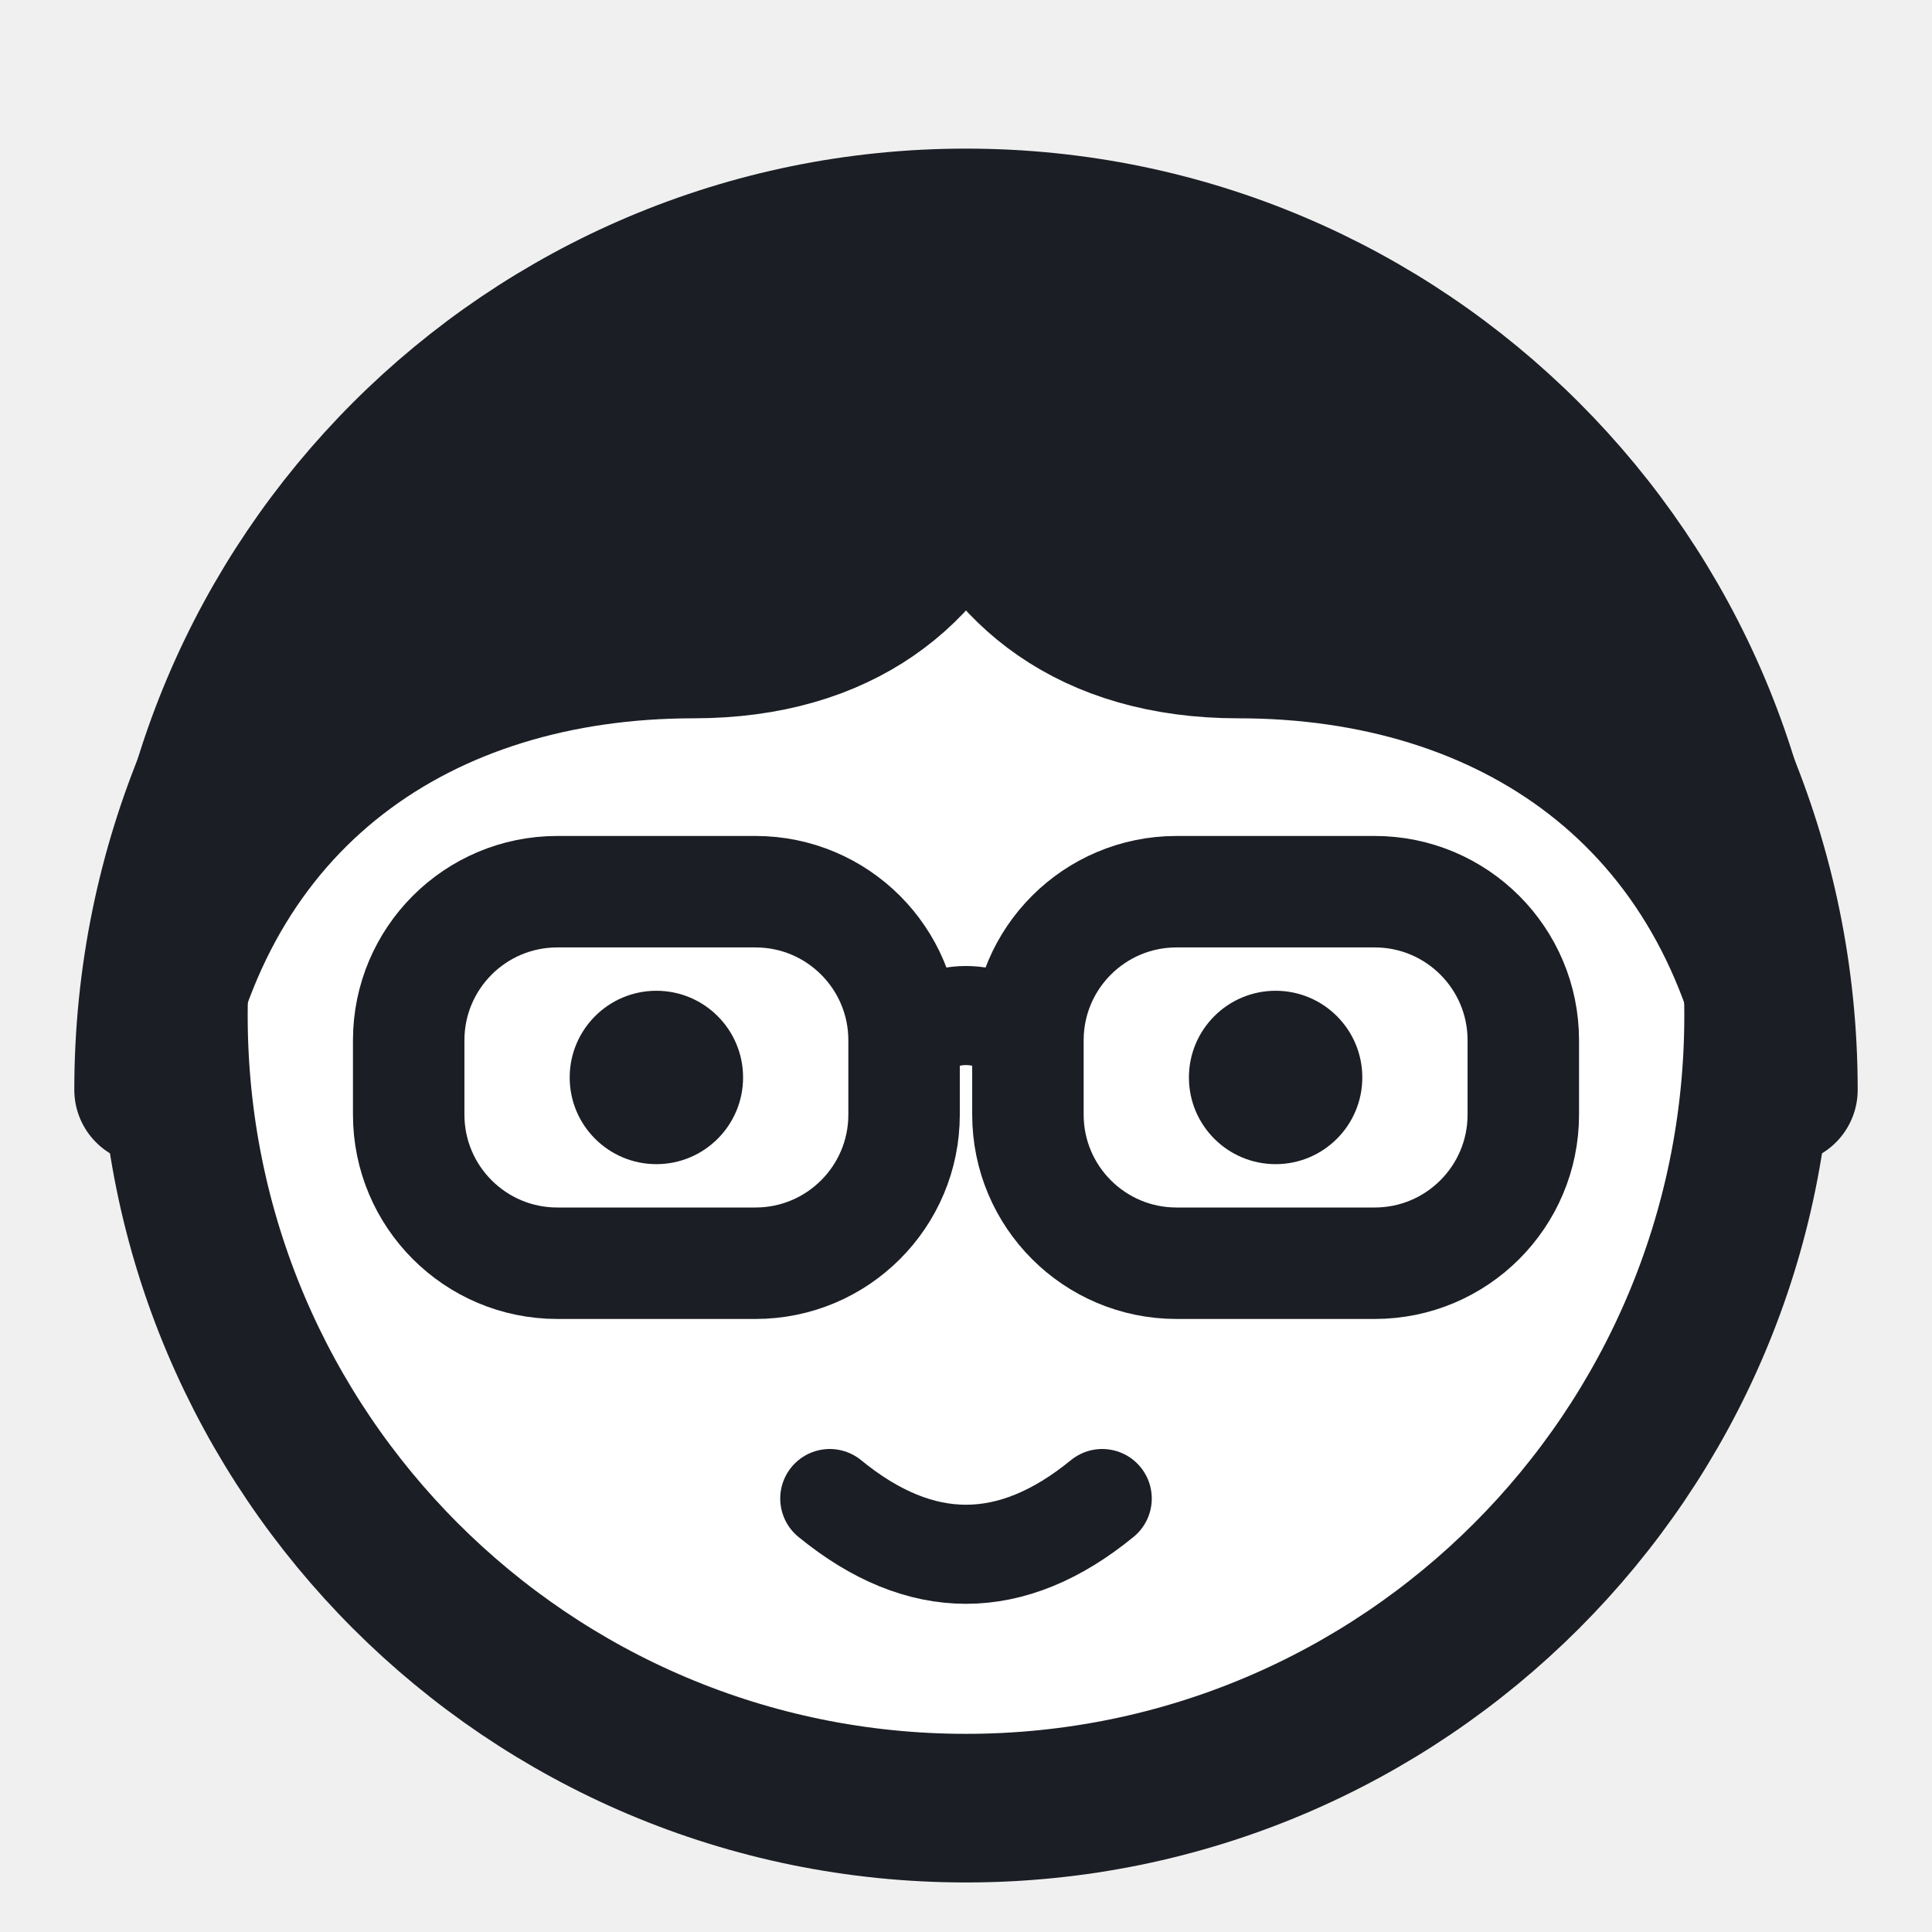
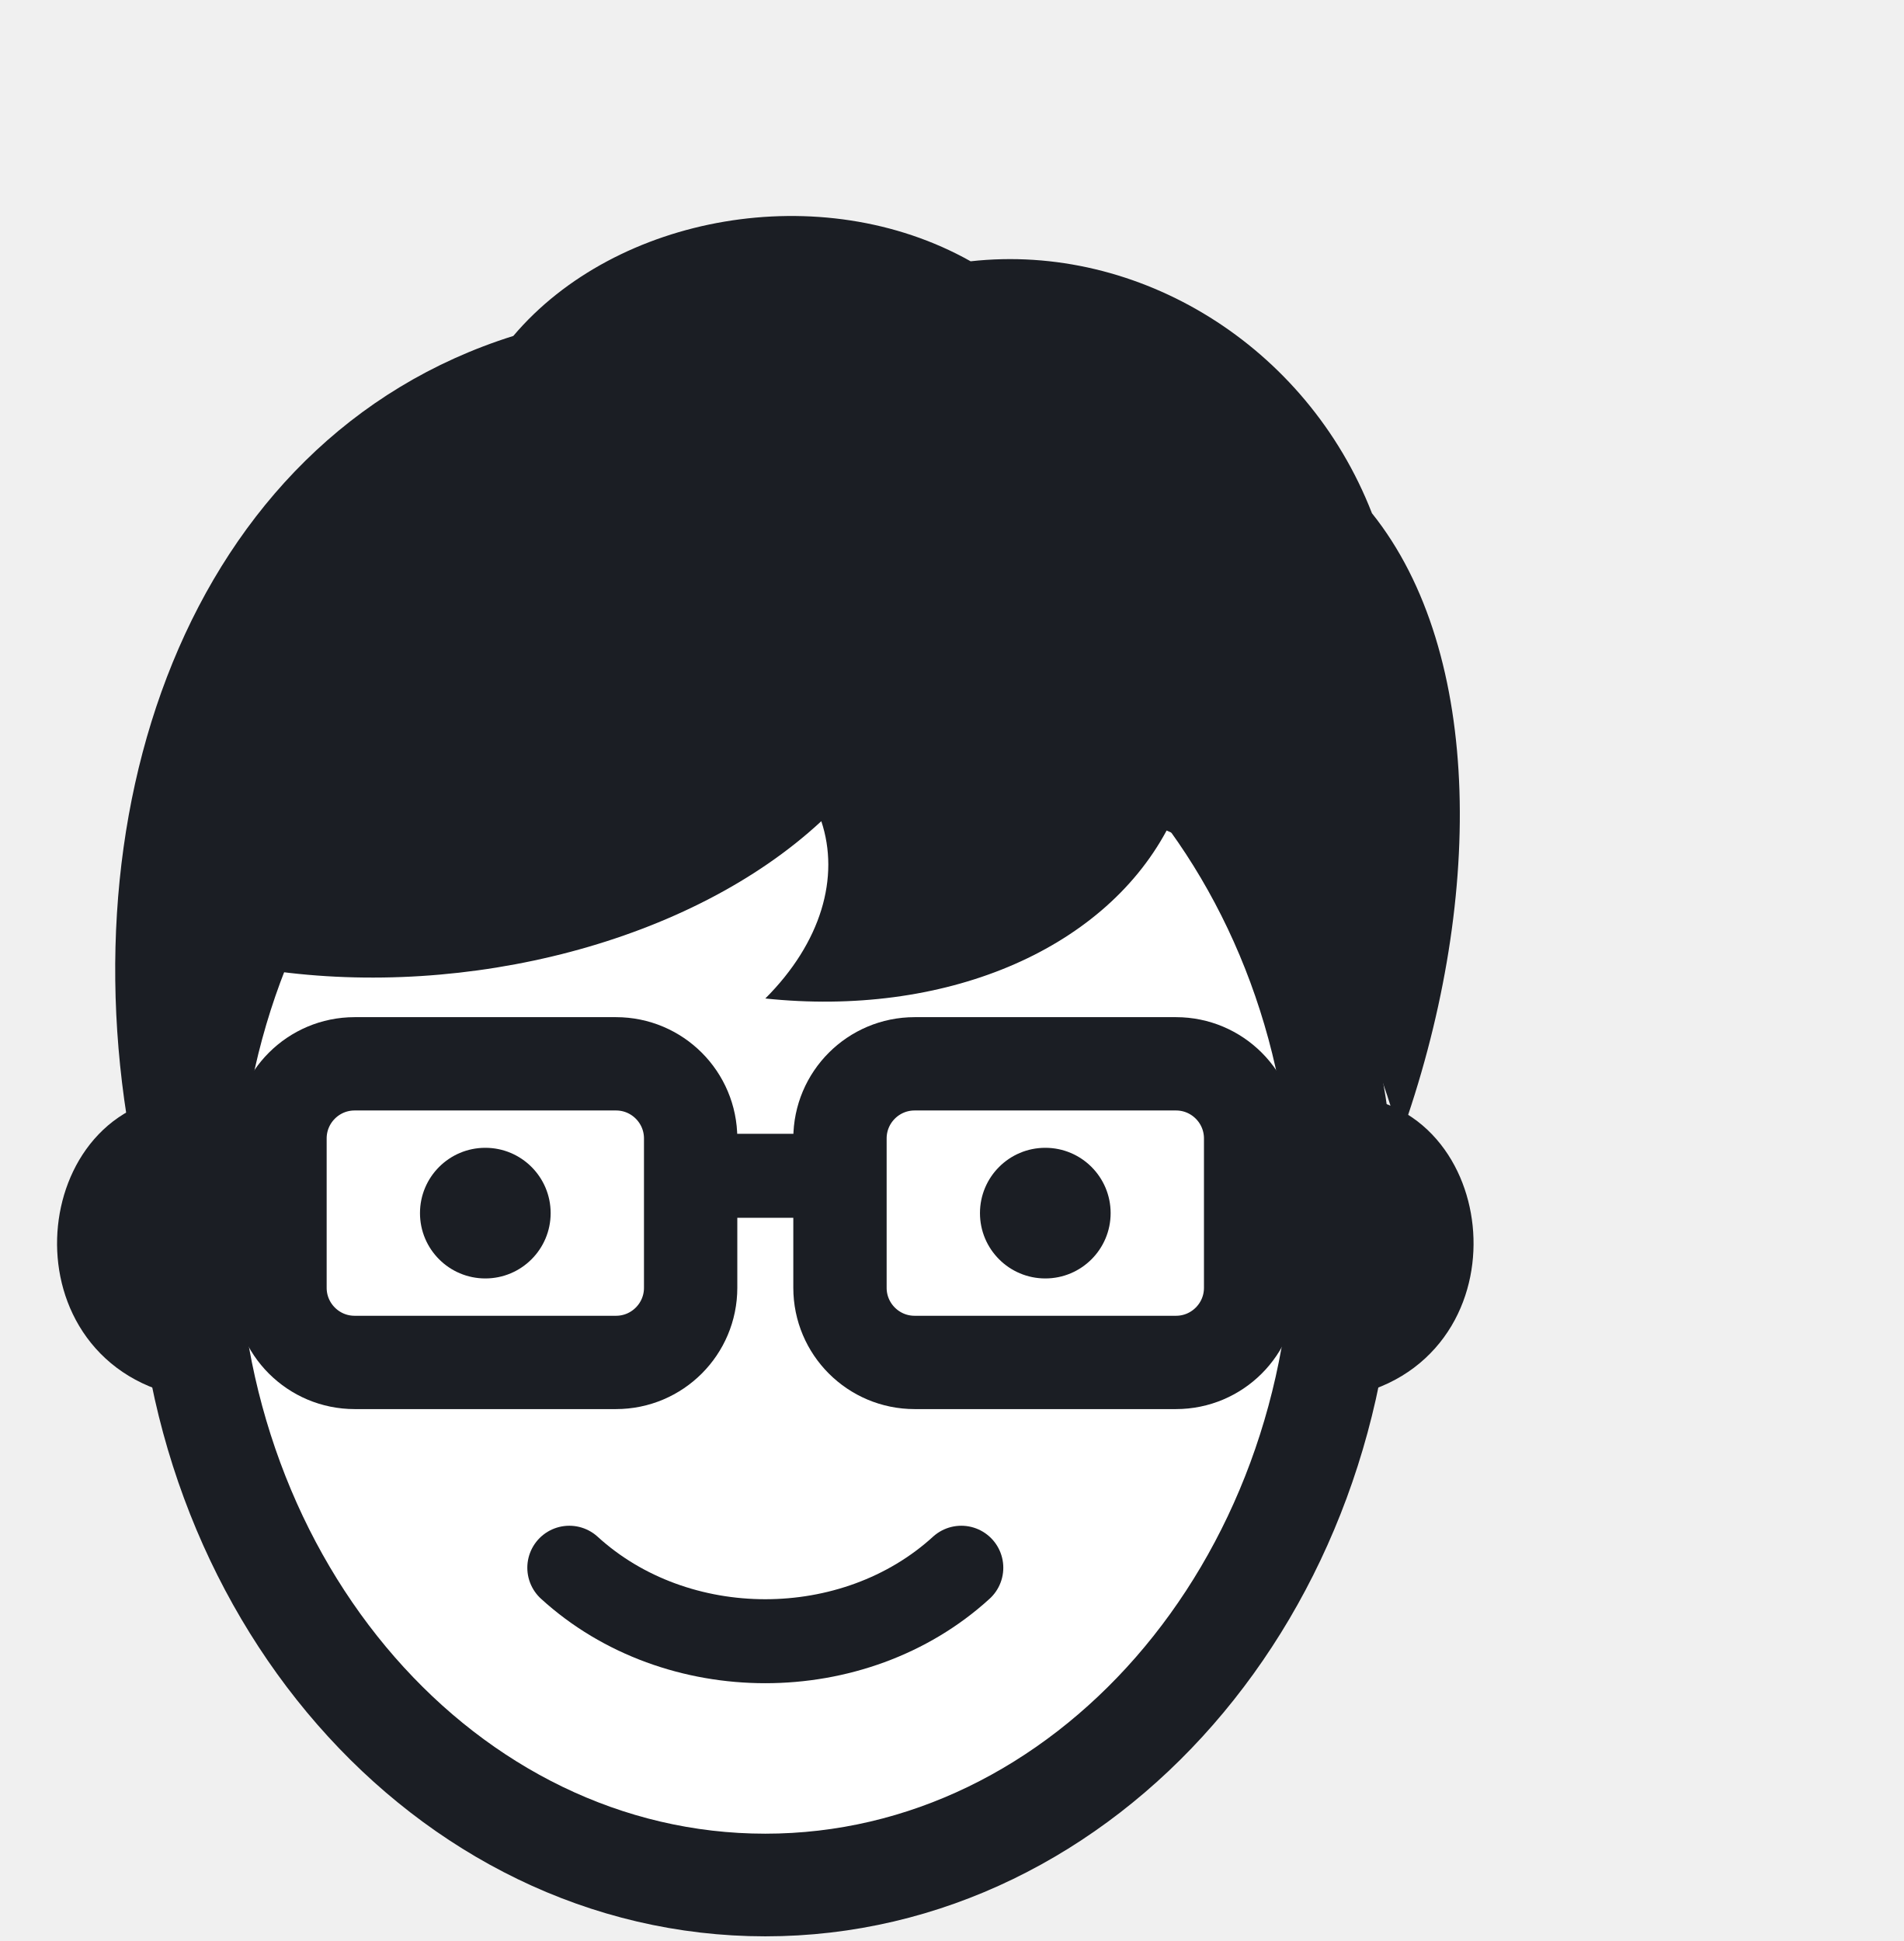
- <svg xmlns="http://www.w3.org/2000/svg" viewBox="22 30 156 156">
-   <circle cx="100" cy="112" r="64" fill="#fff" stroke="#1b1e24" stroke-width="12" />
-   <path d="M34 118A66 66 0 0 1 166 118C162 94 144 82 122 82 110 82 103 76 100 68 97 76 90 82 78 82 56 82 38 94 34 118Z" fill="#1b1e24" stroke="#1b1e24" stroke-width="12" stroke-linejoin="round" />
-   <g fill="#fff" stroke="#1b1e24" stroke-width="9" stroke-linejoin="round">
-     <rect x="55" y="102" width="40" height="30" rx="12" />
-     <rect x="105" y="102" width="40" height="30" rx="12" />
+ <svg xmlns="http://www.w3.org/2000/svg" viewBox="7.6 2 40.8 41.6">
+   <g fill="#fff" stroke="#1b1e24" stroke-width="1.8" stroke-linecap="round">
+     <path d="M11.8 26.4c-2.4-.2-3 3.9-.3 4.6" />
+     <path d="M36.2 26.4c2.4-.2 3 3.9.3 4.6" />
  </g>
-   <path d="M95 114q5-4 10 0" fill="none" stroke="#1b1e24" stroke-width="8" stroke-linecap="round" />
-   <circle cx="75" cy="117" r="7" fill="#1b1e24" />
-   <circle cx="125" cy="117" r="7" fill="#1b1e24" />
-   <path d="M89 151q11 9 22 0" fill="none" stroke="#1b1e24" stroke-width="8" stroke-linecap="round" />
+   <ellipse cx="24" cy="28.2" rx="12.4" ry="14.2" fill="#fff" stroke="#1b1e24" stroke-width="2.2" />
+   <path d="M10.6 27.4C8.8 19.6 11.6 11.4 18.6 9.2c2.2-2.6 6.6-3.4 9.8-1.6 3.6-.4 7.2 1.8 8.6 5.4 2.4 3 2.4 8.4.6 13.4-.9-3.4-2.6-5.6-5-6.6-1.4 2.6-4.8 4-8.6 3.6 1.2-1.2 1.6-2.6 1.2-3.8-2.8 2.6-7.6 3.8-11.8 3.2-1.6 1.4-2.4 3-2.8 4.6z" fill="#1b1e24" />
+   <g fill="#fff" stroke="#1b1e24" stroke-width="2" stroke-linejoin="round">
+     <rect x="13.6" y="24.8" width="8.8" height="6.4" rx="1.6" />
+     <rect x="25.6" y="24.8" width="8.8" height="6.4" rx="1.6" />
+   </g>
+   <path d="M22.4 27.2h3.2" stroke="#1b1e24" stroke-width="1.8" />
+   <circle cx="18" cy="28" r="1.4" fill="#1b1e24" />
+   <circle cx="30" cy="28" r="1.4" fill="#1b1e24" />
+   <path d="M19.8 35.6c2.3 2.1 6.1 2.1 8.4 0" fill="none" stroke="#1b1e24" stroke-width="1.8" stroke-linecap="round" />
</svg>
